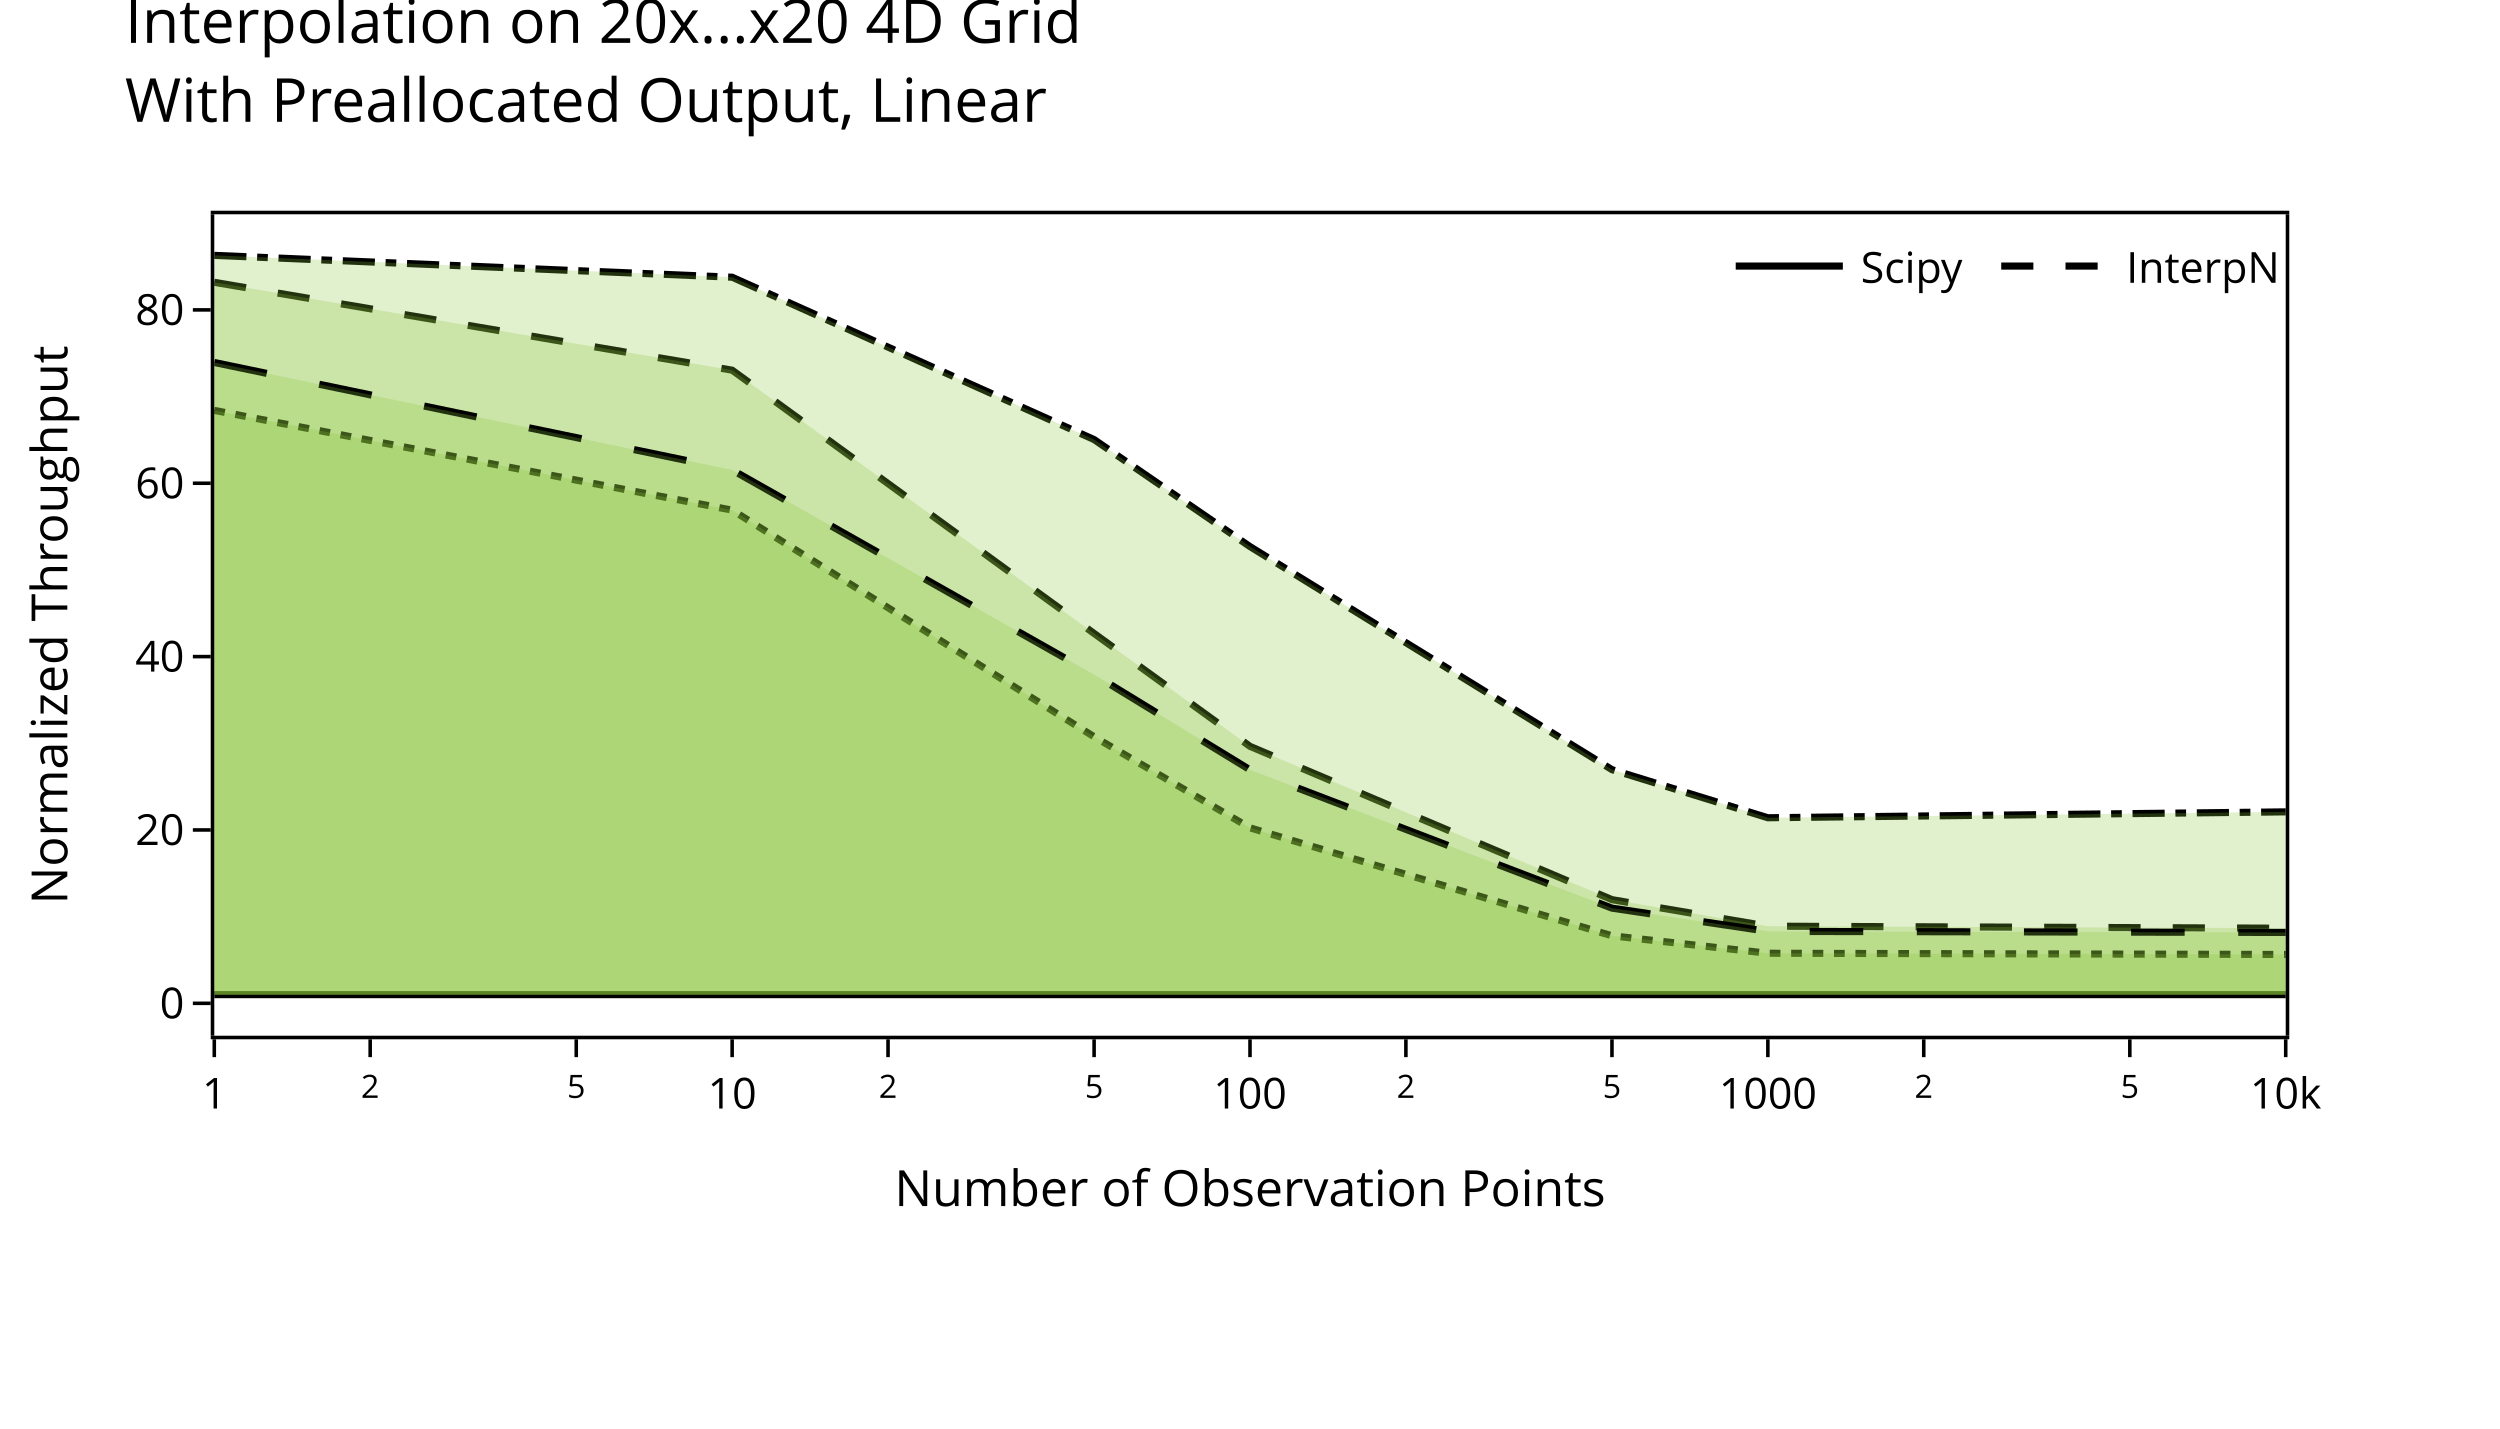
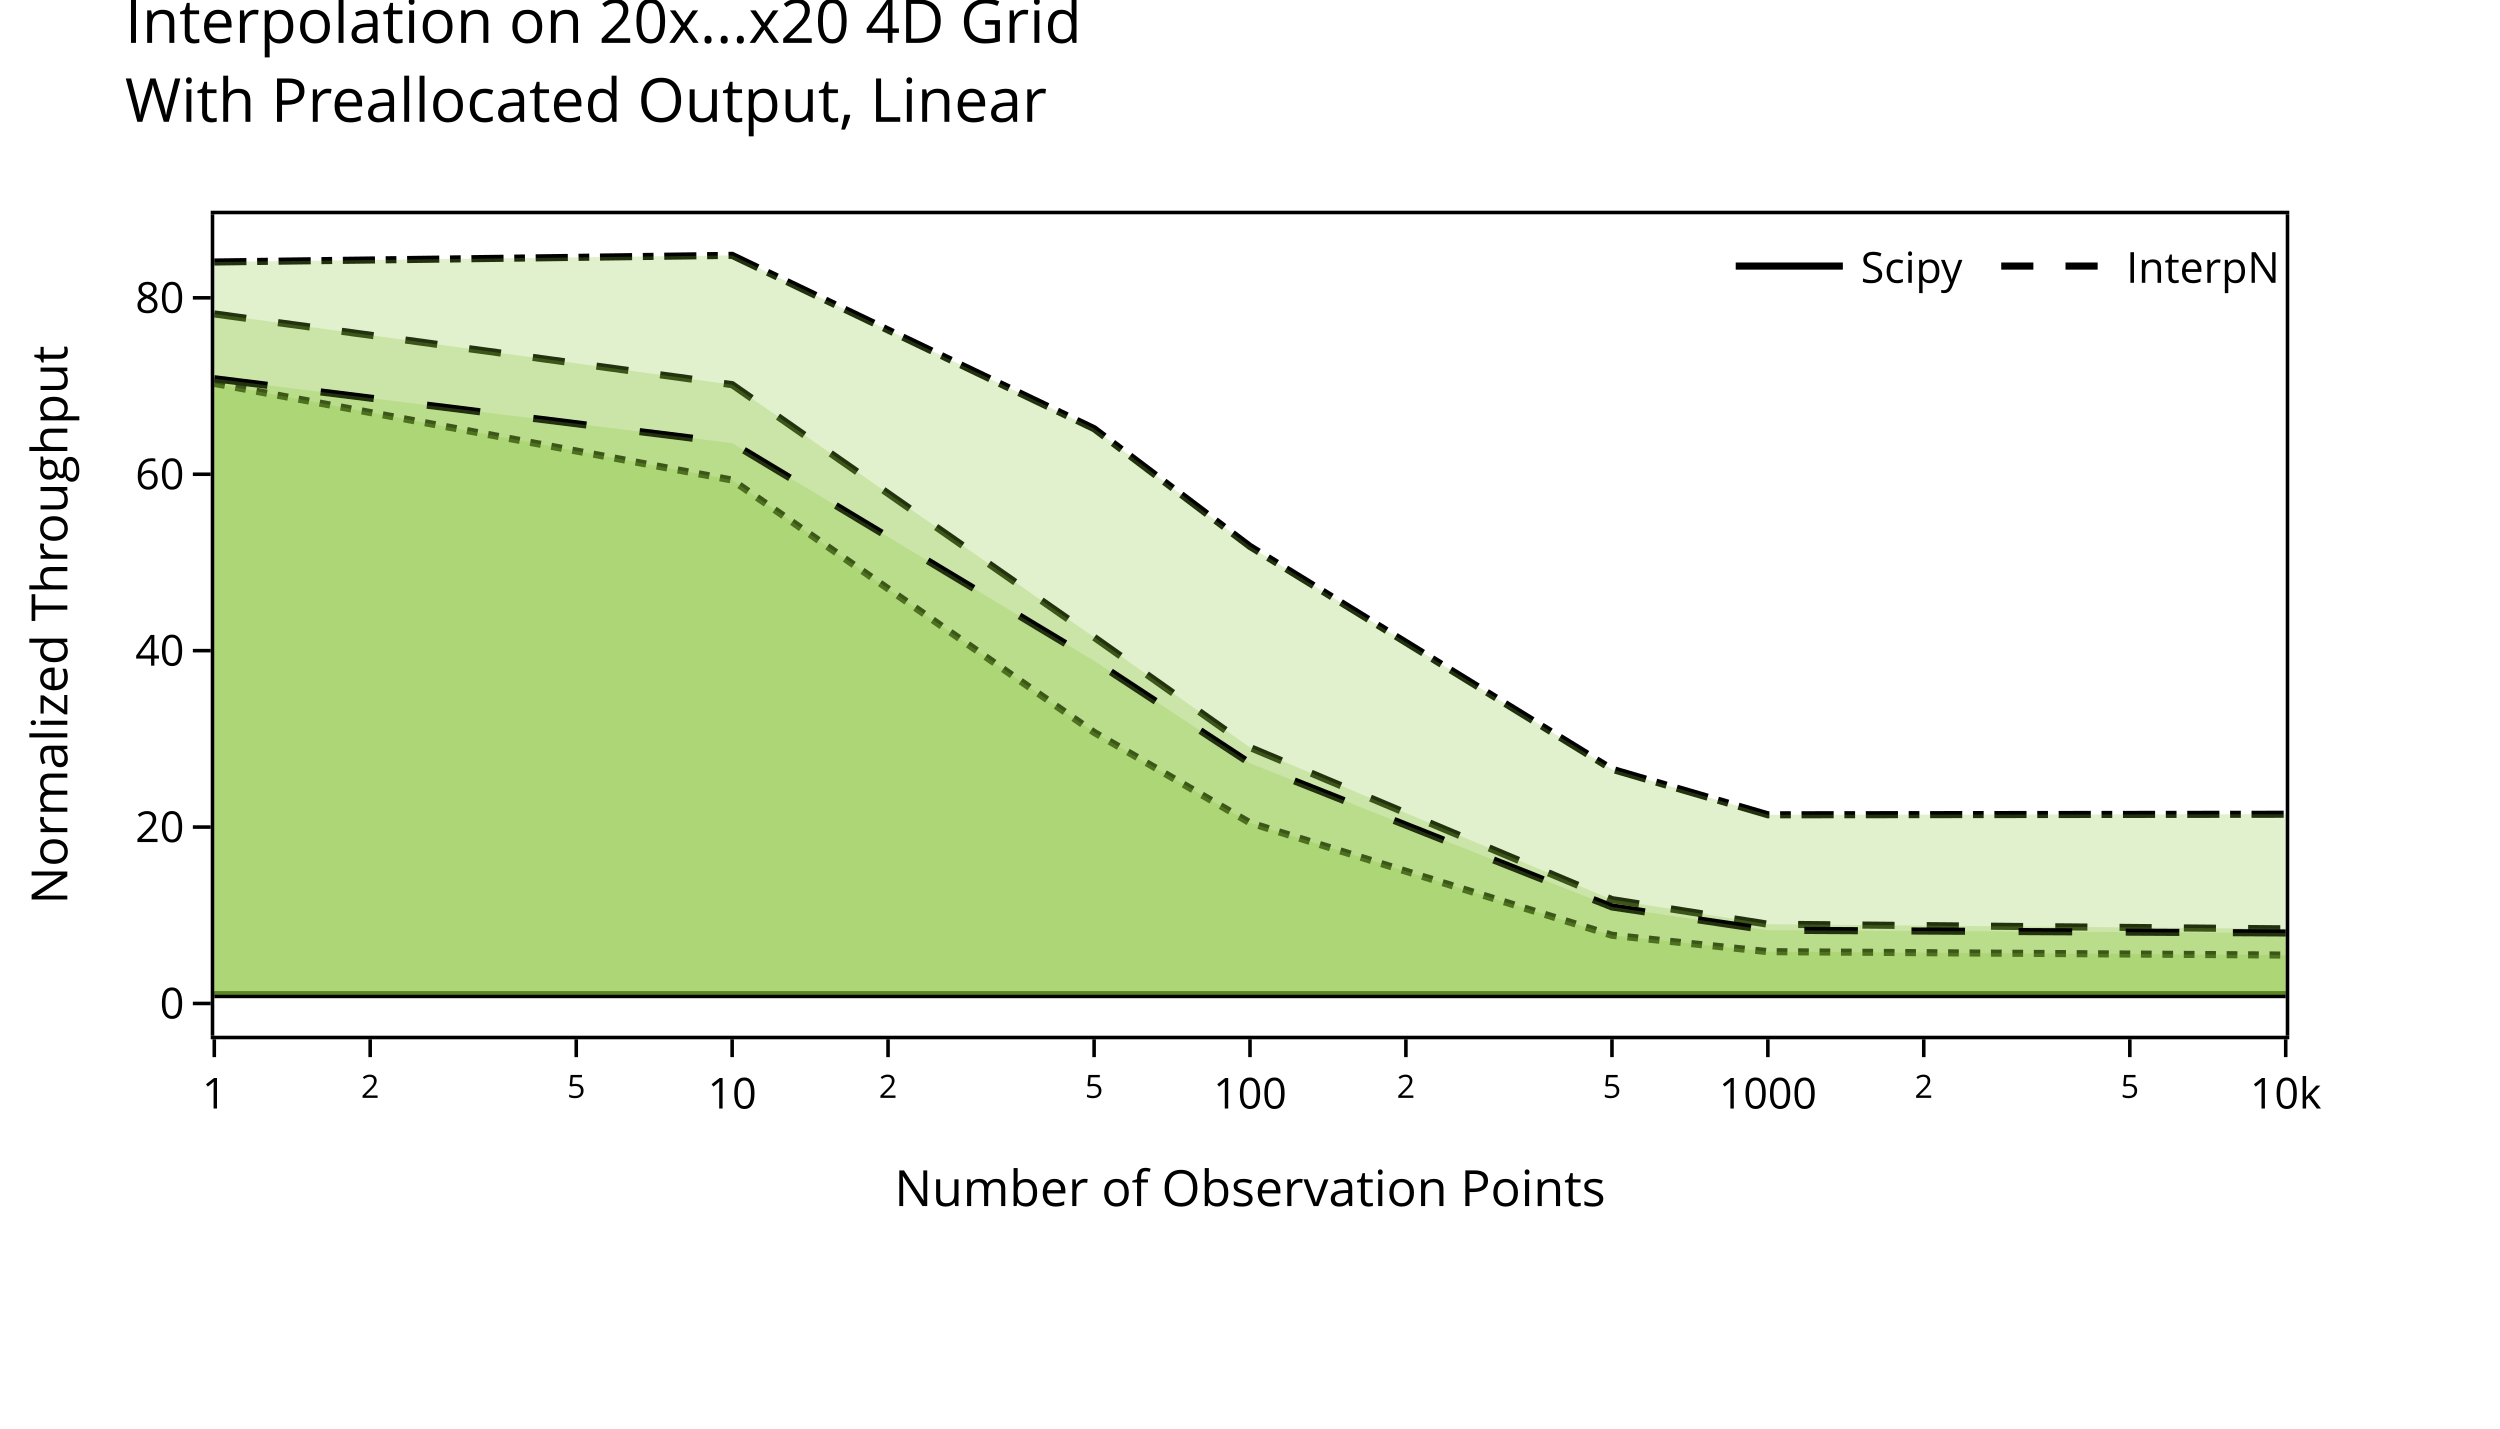
<svg xmlns="http://www.w3.org/2000/svg" class="main-svg" width="700" height="400" style="" viewBox="0 0 700 400">
  <rect x="0" y="0" width="700" height="400" style="fill: rgb(0, 0, 0); fill-opacity: 0;" />
-   <defs id="defs-593ff7">
+   <defs id="defs-4eeeb2">
    <g class="clips">
-       <clipPath id="clip593ff7xyplot" class="plotclip">
+       <clipPath id="clip4eeeb2xyplot" class="plotclip">
        <rect width="580" height="230" />
      </clipPath>
-       <clipPath class="axesclip" id="clip593ff7x">
+       <clipPath class="axesclip" id="clip4eeeb2x">
        <rect x="60" y="0" width="580" height="400" />
      </clipPath>
-       <clipPath class="axesclip" id="clip593ff7y">
+       <clipPath class="axesclip" id="clip4eeeb2y">
        <rect x="0" y="60" width="700" height="230" />
      </clipPath>
-       <clipPath class="axesclip" id="clip593ff7xy">
+       <clipPath class="axesclip" id="clip4eeeb2xy">
        <rect x="60" y="60" width="580" height="230" />
      </clipPath>
    </g>
    <g class="gradients" />
    <g class="patterns" />
  </defs>
  <g class="bglayer">
    <rect class="bg" x="60" y="60" width="580" height="230" style="fill: rgb(0, 0, 0); fill-opacity: 0; stroke-width: 0;" />
  </g>
  <g class="layer-below">
    <g class="imagelayer" />
    <g class="shapelayer" />
  </g>
  <g class="cartesianlayer">
    <g class="subplot xy">
      <g class="layer-subplot">
        <g class="shapelayer" />
        <g class="imagelayer" />
      </g>
      <g class="minor-gridlayer">
        <g class="x" />
        <g class="y" />
      </g>
      <g class="gridlayer">
        <g class="x" />
        <g class="y" />
      </g>
      <g class="zerolinelayer" />
      <g class="layer-between">
        <g class="shapelayer" />
        <g class="imagelayer" />
      </g>
      <path class="xlines-below" />
      <path class="ylines-below" />
      <g class="overlines-below" />
      <g class="xaxislayer-below" />
      <g class="yaxislayer-below" />
      <g class="overaxes-below" />
      <g class="overplot">
-         <g class="xy" transform="translate(60,60)" clip-path="url(#clip593ff7xyplot)">
+         <g class="xy" transform="translate(60,60)" clip-path="url(#clip4eeeb2xyplot)">
          <g class="scatterlayer mlayer">
-             <g class="trace scatter trace454a56" style="stroke-miterlimit: 2; opacity: 1;">
+             <g class="trace scatter traceeb1a98" style="stroke-miterlimit: 2; opacity: 1;">
              <g class="fills" />
              <g class="errorbars" />
              <g class="lines">
                <path class="js-line" d="M0,218.5L580,218.5" style="vector-effect: none; fill: none; stroke: rgb(0, 0, 0); stroke-opacity: 1; stroke-width: 2px; opacity: 1;" />
              </g>
              <g class="points" />
              <g class="text" />
            </g>
-             <g class="trace scatter tracecf3992" style="stroke-miterlimit: 2; opacity: 1;">
-               <g class="fills" />
-               <g class="errorbars" />
-               <g class="lines">
-                 <path class="js-line" d="M0,19.05L145,43.65L246.35,117.37L290,148.98L391.35,191.9L435,199.33L580,199.9" style="vector-effect: none; fill: none; stroke: rgb(0, 0, 0); stroke-opacity: 1; stroke-dasharray: 9px, 9px; stroke-width: 2px; opacity: 1;" />
-               </g>
-               <g class="points" />
-               <g class="text" />
-             </g>
-             <g class="trace scatter trace2517bc" style="stroke-miterlimit: 2; opacity: 1;">
+             <g class="trace scatter tracedfe0f2" style="stroke-miterlimit: 2; opacity: 1;">
+               <g class="fills" />
+               <g class="errorbars" />
+               <g class="lines">
+                 <path class="js-line" d="M0,27.9L145,47.7L246.35,118.43L290,149.29L391.35,191.89L435,198.78L580,200.08" style="vector-effect: none; fill: none; stroke: rgb(0, 0, 0); stroke-opacity: 1; stroke-dasharray: 9px, 9px; stroke-width: 2px; opacity: 1;" />
+               </g>
+               <g class="points" />
+               <g class="text" />
+             </g>
+             <g class="trace scatter trace41de14" style="stroke-miterlimit: 2; opacity: 1;">
              <g class="fills">
                <g>
-                   <path class="js-fill" d="M0,19.05L145,43.65L246.35,117.37L290,148.98L391.35,191.9L435,199.33L580,199.9L580,218.5L435,218.5L0,218.5Z" style="fill: rgb(139, 196, 59); fill-opacity: 0.25; stroke-width: 0;" />
+                   <path class="js-fill" d="M0,27.9L145,47.7L246.35,118.43L290,149.29L391.35,191.89L435,198.78L580,200.08L580,218.5L435,218.5L0,218.5Z" style="fill: rgb(139, 196, 59); fill-opacity: 0.25; stroke-width: 0;" />
                </g>
              </g>
              <g class="errorbars" />
              <g class="lines">
-                 <path class="js-line" d="M0,19.05L145,43.65L246.35,117.37L290,148.98L391.35,191.9L435,199.33L580,199.9L580,218.5L435,218.5L0,218.5" style="vector-effect: none; fill: none; stroke: rgb(0, 204, 150); stroke-opacity: 1; stroke-width: 0px; opacity: 1;" />
-               </g>
-               <g class="points" />
-               <g class="text" />
-             </g>
-             <g class="trace scatter trace2ee576" style="stroke-miterlimit: 2; opacity: 1;">
-               <g class="fills" />
-               <g class="errorbars" />
-               <g class="lines">
-                 <path class="js-line" d="M0,54.91L145,82.84L246.35,146.3L290,171.8L391.35,202.02L435,206.91L580,207.25" style="vector-effect: none; fill: none; stroke: rgb(0, 0, 0); stroke-opacity: 1; stroke-dasharray: 3px, 3px; stroke-width: 2px; opacity: 1;" />
-               </g>
-               <g class="points" />
-               <g class="text" />
-             </g>
-             <g class="trace scatter traceae0af3" style="stroke-miterlimit: 2; opacity: 1;">
+                 <path class="js-line" d="M0,27.9L145,47.7L246.35,118.43L290,149.29L391.35,191.89L435,198.78L580,200.08L580,218.5L435,218.5L0,218.5" style="vector-effect: none; fill: none; stroke: rgb(0, 204, 150); stroke-opacity: 1; stroke-width: 0px; opacity: 1;" />
+               </g>
+               <g class="points" />
+               <g class="text" />
+             </g>
+             <g class="trace scatter tracecbc44f" style="stroke-miterlimit: 2; opacity: 1;">
+               <g class="fills" />
+               <g class="errorbars" />
+               <g class="lines">
+                 <path class="js-line" d="M0,47.35L145,74.42L246.35,145.06L290,170.4L391.35,201.87L435,206.46L580,207.42" style="vector-effect: none; fill: none; stroke: rgb(0, 0, 0); stroke-opacity: 1; stroke-dasharray: 3px, 3px; stroke-width: 2px; opacity: 1;" />
+               </g>
+               <g class="points" />
+               <g class="text" />
+             </g>
+             <g class="trace scatter tracefbfd7b" style="stroke-miterlimit: 2; opacity: 1;">
              <g class="fills">
                <g>
-                   <path class="js-fill" d="M0,54.91L145,82.84L246.35,146.3L290,171.8L391.35,202.02L435,206.91L580,207.25L580,218.5L435,218.5L0,218.5Z" style="fill: rgb(139, 196, 59); fill-opacity: 0.25; stroke-width: 0;" />
+                   <path class="js-fill" d="M0,47.35L145,74.42L246.35,145.06L290,170.4L391.35,201.87L435,206.46L580,207.42L580,218.5L435,218.5L0,218.5Z" style="fill: rgb(139, 196, 59); fill-opacity: 0.25; stroke-width: 0;" />
                </g>
              </g>
              <g class="errorbars" />
              <g class="lines">
-                 <path class="js-line" d="M0,54.91L145,82.84L246.35,146.3L290,171.8L391.35,202.02L435,206.91L580,207.25L580,218.5L435,218.5L0,218.5" style="vector-effect: none; fill: none; stroke: rgb(255, 161, 90); stroke-opacity: 1; stroke-width: 0px; opacity: 1;" />
-               </g>
-               <g class="points" />
-               <g class="text" />
-             </g>
-             <g class="trace scatter tracebaf8c0" style="stroke-miterlimit: 2; opacity: 1;">
-               <g class="fills" />
-               <g class="errorbars" />
-               <g class="lines">
-                 <path class="js-line" d="M0,11.5L145,17.62L246.35,63.08L290,93.05L391.35,155.5L435,168.97L580,167.32" style="vector-effect: none; fill: none; stroke: rgb(0, 0, 0); stroke-opacity: 1; stroke-dasharray: 9px, 3px, 3px, 3px; stroke-width: 2px; opacity: 1;" />
-               </g>
-               <g class="points" />
-               <g class="text" />
-             </g>
-             <g class="trace scatter trace9c2e52" style="stroke-miterlimit: 2; opacity: 1;">
+                 <path class="js-line" d="M0,47.35L145,74.42L246.35,145.06L290,170.4L391.35,201.87L435,206.46L580,207.42L580,218.5L435,218.5L0,218.5" style="vector-effect: none; fill: none; stroke: rgb(255, 161, 90); stroke-opacity: 1; stroke-width: 0px; opacity: 1;" />
+               </g>
+               <g class="points" />
+               <g class="text" />
+             </g>
+             <g class="trace scatter trace5c9ecb" style="stroke-miterlimit: 2; opacity: 1;">
+               <g class="fills" />
+               <g class="errorbars" />
+               <g class="lines">
+                 <path class="js-line" d="M0,13.36L145,11.5L246.35,60.03L290,93.01L391.35,155.38L435,168.14L580,167.99" style="vector-effect: none; fill: none; stroke: rgb(0, 0, 0); stroke-opacity: 1; stroke-dasharray: 9px, 3px, 3px, 3px; stroke-width: 2px; opacity: 1;" />
+               </g>
+               <g class="points" />
+               <g class="text" />
+             </g>
+             <g class="trace scatter trace8e85f3" style="stroke-miterlimit: 2; opacity: 1;">
              <g class="fills">
                <g>
-                   <path class="js-fill" d="M0,11.5L145,17.62L246.35,63.08L290,93.05L391.35,155.5L435,168.97L580,167.32L580,218.5L435,218.5L0,218.5Z" style="fill: rgb(139, 196, 59); fill-opacity: 0.25; stroke-width: 0;" />
+                   <path class="js-fill" d="M0,13.36L145,11.5L246.35,60.03L290,93.01L391.35,155.38L435,168.14L580,167.99L580,218.5L435,218.5L0,218.5Z" style="fill: rgb(139, 196, 59); fill-opacity: 0.25; stroke-width: 0;" />
                </g>
              </g>
              <g class="errorbars" />
              <g class="lines">
-                 <path class="js-line" d="M0,11.5L145,17.62L246.35,63.08L290,93.05L391.35,155.5L435,168.97L580,167.32L580,218.5L435,218.5L0,218.5" style="vector-effect: none; fill: none; stroke: rgb(255, 102, 146); stroke-opacity: 1; stroke-width: 0px; opacity: 1;" />
-               </g>
-               <g class="points" />
-               <g class="text" />
-             </g>
-             <g class="trace scatter trace2965f2" style="stroke-miterlimit: 2; opacity: 1;">
-               <g class="fills" />
-               <g class="errorbars" />
-               <g class="lines">
-                 <path class="js-line" d="M0,41.5L145,71.59L246.35,128.89L290,155.55L391.35,194.28L435,200.79L580,201.09" style="vector-effect: none; fill: none; stroke: rgb(0, 0, 0); stroke-opacity: 1; stroke-dasharray: 15px, 15px; stroke-width: 2px; opacity: 1;" />
-               </g>
-               <g class="points" />
-               <g class="text" />
-             </g>
-             <g class="trace scatter tracea7013f" style="stroke-miterlimit: 2; opacity: 1;">
+                 <path class="js-line" d="M0,13.36L145,11.5L246.35,60.03L290,93.01L391.35,155.38L435,168.14L580,167.99L580,218.5L435,218.5L0,218.5" style="vector-effect: none; fill: none; stroke: rgb(255, 102, 146); stroke-opacity: 1; stroke-width: 0px; opacity: 1;" />
+               </g>
+               <g class="points" />
+               <g class="text" />
+             </g>
+             <g class="trace scatter tracee43c33" style="stroke-miterlimit: 2; opacity: 1;">
+               <g class="fills" />
+               <g class="errorbars" />
+               <g class="lines">
+                 <path class="js-line" d="M0,46.04L145,64.08L246.35,125.04L290,153.72L391.35,193.95L435,200.46L580,201.23" style="vector-effect: none; fill: none; stroke: rgb(0, 0, 0); stroke-opacity: 1; stroke-dasharray: 15px, 15px; stroke-width: 2px; opacity: 1;" />
+               </g>
+               <g class="points" />
+               <g class="text" />
+             </g>
+             <g class="trace scatter trace2c84cb" style="stroke-miterlimit: 2; opacity: 1;">
              <g class="fills">
                <g>
-                   <path class="js-fill" d="M0,41.5L145,71.59L246.35,128.89L290,155.55L391.35,194.28L435,200.79L580,201.09L580,218.5L435,218.5L0,218.5Z" style="fill: rgb(139, 196, 59); fill-opacity: 0.25; stroke-width: 0;" />
+                   <path class="js-fill" d="M0,46.04L145,64.08L246.35,125.04L290,153.72L391.35,193.95L435,200.46L580,201.23L580,218.5L435,218.5L0,218.5Z" style="fill: rgb(139, 196, 59); fill-opacity: 0.25; stroke-width: 0;" />
                </g>
              </g>
              <g class="errorbars" />
              <g class="lines">
-                 <path class="js-line" d="M0,41.5L145,71.59L246.35,128.89L290,155.55L391.35,194.28L435,200.79L580,201.09L580,218.5L435,218.5L0,218.5" style="vector-effect: none; fill: none; stroke: rgb(255, 151, 255); stroke-opacity: 1; stroke-width: 0px; opacity: 1;" />
+                 <path class="js-line" d="M0,46.04L145,64.08L246.35,125.04L290,153.72L391.35,193.95L435,200.46L580,201.23L580,218.5L435,218.5L0,218.5" style="vector-effect: none; fill: none; stroke: rgb(255, 151, 255); stroke-opacity: 1; stroke-width: 0px; opacity: 1;" />
              </g>
              <g class="points" />
              <g class="text" />
            </g>
          </g>
        </g>
      </g>
      <path class="xlines-above crisp" d="M59,290.5H641M59,59.5H641" style="fill: none; stroke-width: 1px; stroke: rgb(0, 0, 0); stroke-opacity: 1;" />
      <path class="ylines-above crisp" d="M59.5,60V290M640.5,60V290" style="fill: none; stroke-width: 1px; stroke: rgb(0, 0, 0); stroke-opacity: 1;" />
      <g class="overlines-above" />
      <g class="xaxislayer-above">
        <path class="xtick ticks crisp" d="M0,291v5" transform="translate(60,0)" style="stroke: rgb(0, 0, 0); stroke-opacity: 1; stroke-width: 1px;" />
        <path class="xtick ticks crisp" d="M0,291v5" transform="translate(103.65,0)" style="stroke: rgb(0, 0, 0); stroke-opacity: 1; stroke-width: 1px;" />
        <path class="xtick ticks crisp" d="M0,291v5" transform="translate(161.35,0)" style="stroke: rgb(0, 0, 0); stroke-opacity: 1; stroke-width: 1px;" />
        <path class="xtick ticks crisp" d="M0,291v5" transform="translate(205,0)" style="stroke: rgb(0, 0, 0); stroke-opacity: 1; stroke-width: 1px;" />
        <path class="xtick ticks crisp" d="M0,291v5" transform="translate(248.65,0)" style="stroke: rgb(0, 0, 0); stroke-opacity: 1; stroke-width: 1px;" />
        <path class="xtick ticks crisp" d="M0,291v5" transform="translate(306.35,0)" style="stroke: rgb(0, 0, 0); stroke-opacity: 1; stroke-width: 1px;" />
        <path class="xtick ticks crisp" d="M0,291v5" transform="translate(350,0)" style="stroke: rgb(0, 0, 0); stroke-opacity: 1; stroke-width: 1px;" />
        <path class="xtick ticks crisp" d="M0,291v5" transform="translate(393.65,0)" style="stroke: rgb(0, 0, 0); stroke-opacity: 1; stroke-width: 1px;" />
        <path class="xtick ticks crisp" d="M0,291v5" transform="translate(451.35,0)" style="stroke: rgb(0, 0, 0); stroke-opacity: 1; stroke-width: 1px;" />
        <path class="xtick ticks crisp" d="M0,291v5" transform="translate(495,0)" style="stroke: rgb(0, 0, 0); stroke-opacity: 1; stroke-width: 1px;" />
        <path class="xtick ticks crisp" d="M0,291v5" transform="translate(538.65,0)" style="stroke: rgb(0, 0, 0); stroke-opacity: 1; stroke-width: 1px;" />
        <path class="xtick ticks crisp" d="M0,291v5" transform="translate(596.35,0)" style="stroke: rgb(0, 0, 0); stroke-opacity: 1; stroke-width: 1px;" />
        <path class="xtick ticks crisp" d="M0,291v5" transform="translate(640,0)" style="stroke: rgb(0, 0, 0); stroke-opacity: 1; stroke-width: 1px;" />
        <g class="xtick">
          <text text-anchor="middle" x="0" y="310.4" transform="translate(60,0)" style="font-family: 'Open Sans', verdana, arial, sans-serif; font-size: 12px; fill: rgb(0, 0, 0); fill-opacity: 1; white-space: pre; opacity: 1;">1</text>
        </g>
        <g class="xtick">
          <text text-anchor="middle" x="0" y="307.4" style="font-family: 'Open Sans', verdana, arial, sans-serif; font-size: 9px; fill: rgb(0, 0, 0); fill-opacity: 1; white-space: pre; opacity: 1;" transform="translate(103.65,0)">2</text>
        </g>
        <g class="xtick">
          <text text-anchor="middle" x="0" y="307.4" style="font-family: 'Open Sans', verdana, arial, sans-serif; font-size: 9px; fill: rgb(0, 0, 0); fill-opacity: 1; white-space: pre; opacity: 1;" transform="translate(161.35,0)">5</text>
        </g>
        <g class="xtick">
          <text text-anchor="middle" x="0" y="310.4" style="font-family: 'Open Sans', verdana, arial, sans-serif; font-size: 12px; fill: rgb(0, 0, 0); fill-opacity: 1; white-space: pre; opacity: 1;" transform="translate(205,0)">10</text>
        </g>
        <g class="xtick">
          <text text-anchor="middle" x="0" y="307.4" style="font-family: 'Open Sans', verdana, arial, sans-serif; font-size: 9px; fill: rgb(0, 0, 0); fill-opacity: 1; white-space: pre; opacity: 1;" transform="translate(248.65,0)">2</text>
        </g>
        <g class="xtick">
          <text text-anchor="middle" x="0" y="307.4" style="font-family: 'Open Sans', verdana, arial, sans-serif; font-size: 9px; fill: rgb(0, 0, 0); fill-opacity: 1; white-space: pre; opacity: 1;" transform="translate(306.35,0)">5</text>
        </g>
        <g class="xtick">
          <text text-anchor="middle" x="0" y="310.4" style="font-family: 'Open Sans', verdana, arial, sans-serif; font-size: 12px; fill: rgb(0, 0, 0); fill-opacity: 1; white-space: pre; opacity: 1;" transform="translate(350,0)">100</text>
        </g>
        <g class="xtick">
          <text text-anchor="middle" x="0" y="307.4" style="font-family: 'Open Sans', verdana, arial, sans-serif; font-size: 9px; fill: rgb(0, 0, 0); fill-opacity: 1; white-space: pre; opacity: 1;" transform="translate(393.65,0)">2</text>
        </g>
        <g class="xtick">
          <text text-anchor="middle" x="0" y="307.4" style="font-family: 'Open Sans', verdana, arial, sans-serif; font-size: 9px; fill: rgb(0, 0, 0); fill-opacity: 1; white-space: pre; opacity: 1;" transform="translate(451.35,0)">5</text>
        </g>
        <g class="xtick">
          <text text-anchor="middle" x="0" y="310.4" style="font-family: 'Open Sans', verdana, arial, sans-serif; font-size: 12px; fill: rgb(0, 0, 0); fill-opacity: 1; white-space: pre; opacity: 1;" transform="translate(495,0)">1000</text>
        </g>
        <g class="xtick">
          <text text-anchor="middle" x="0" y="307.4" style="font-family: 'Open Sans', verdana, arial, sans-serif; font-size: 9px; fill: rgb(0, 0, 0); fill-opacity: 1; white-space: pre; opacity: 1;" transform="translate(538.65,0)">2</text>
        </g>
        <g class="xtick">
          <text text-anchor="middle" x="0" y="307.4" style="font-family: 'Open Sans', verdana, arial, sans-serif; font-size: 9px; fill: rgb(0, 0, 0); fill-opacity: 1; white-space: pre; opacity: 1;" transform="translate(596.35,0)">5</text>
        </g>
        <g class="xtick">
          <text text-anchor="middle" x="0" y="310.4" style="font-family: 'Open Sans', verdana, arial, sans-serif; font-size: 12px; fill: rgb(0, 0, 0); fill-opacity: 1; white-space: pre; opacity: 1;" transform="translate(640,0)">10k</text>
        </g>
      </g>
      <g class="yaxislayer-above">
-         <path class="ytick ticks crisp" d="M59,0h-5" transform="translate(0,280.93)" style="stroke: rgb(0, 0, 0); stroke-opacity: 1; stroke-width: 1px;" />
-         <path class="ytick ticks crisp" d="M59,0h-5" transform="translate(0,232.39)" style="stroke: rgb(0, 0, 0); stroke-opacity: 1; stroke-width: 1px;" />
-         <path class="ytick ticks crisp" d="M59,0h-5" transform="translate(0,183.85)" style="stroke: rgb(0, 0, 0); stroke-opacity: 1; stroke-width: 1px;" />
-         <path class="ytick ticks crisp" d="M59,0h-5" transform="translate(0,135.31)" style="stroke: rgb(0, 0, 0); stroke-opacity: 1; stroke-width: 1px;" />
-         <path class="ytick ticks crisp" d="M59,0h-5" transform="translate(0,86.77)" style="stroke: rgb(0, 0, 0); stroke-opacity: 1; stroke-width: 1px;" />
-         <g class="ytick">
-           <text text-anchor="end" x="51.6" y="4.2" transform="translate(0,280.93)" style="font-family: 'Open Sans', verdana, arial, sans-serif; font-size: 12px; fill: rgb(0, 0, 0); fill-opacity: 1; white-space: pre; opacity: 1;">0</text>
-         </g>
-         <g class="ytick">
-           <text text-anchor="end" x="51.6" y="4.2" style="font-family: 'Open Sans', verdana, arial, sans-serif; font-size: 12px; fill: rgb(0, 0, 0); fill-opacity: 1; white-space: pre; opacity: 1;" transform="translate(0,232.39)">20</text>
-         </g>
-         <g class="ytick">
-           <text text-anchor="end" x="51.6" y="4.2" style="font-family: 'Open Sans', verdana, arial, sans-serif; font-size: 12px; fill: rgb(0, 0, 0); fill-opacity: 1; white-space: pre; opacity: 1;" transform="translate(0,183.85)">40</text>
-         </g>
-         <g class="ytick">
-           <text text-anchor="end" x="51.6" y="4.2" style="font-family: 'Open Sans', verdana, arial, sans-serif; font-size: 12px; fill: rgb(0, 0, 0); fill-opacity: 1; white-space: pre; opacity: 1;" transform="translate(0,135.31)">60</text>
-         </g>
-         <g class="ytick">
-           <text text-anchor="end" x="51.6" y="4.2" style="font-family: 'Open Sans', verdana, arial, sans-serif; font-size: 12px; fill: rgb(0, 0, 0); fill-opacity: 1; white-space: pre; opacity: 1;" transform="translate(0,86.77)">80</text>
+         <path class="ytick ticks crisp" d="M59,0h-5" transform="translate(0,280.97)" style="stroke: rgb(0, 0, 0); stroke-opacity: 1; stroke-width: 1px;" />
+         <path class="ytick ticks crisp" d="M59,0h-5" transform="translate(0,231.58)" style="stroke: rgb(0, 0, 0); stroke-opacity: 1; stroke-width: 1px;" />
+         <path class="ytick ticks crisp" d="M59,0h-5" transform="translate(0,182.18)" style="stroke: rgb(0, 0, 0); stroke-opacity: 1; stroke-width: 1px;" />
+         <path class="ytick ticks crisp" d="M59,0h-5" transform="translate(0,132.79)" style="stroke: rgb(0, 0, 0); stroke-opacity: 1; stroke-width: 1px;" />
+         <path class="ytick ticks crisp" d="M59,0h-5" transform="translate(0,83.39)" style="stroke: rgb(0, 0, 0); stroke-opacity: 1; stroke-width: 1px;" />
+         <g class="ytick">
+           <text text-anchor="end" x="51.6" y="4.2" transform="translate(0,280.97)" style="font-family: 'Open Sans', verdana, arial, sans-serif; font-size: 12px; fill: rgb(0, 0, 0); fill-opacity: 1; white-space: pre; opacity: 1;">0</text>
+         </g>
+         <g class="ytick">
+           <text text-anchor="end" x="51.6" y="4.2" style="font-family: 'Open Sans', verdana, arial, sans-serif; font-size: 12px; fill: rgb(0, 0, 0); fill-opacity: 1; white-space: pre; opacity: 1;" transform="translate(0,231.58)">20</text>
+         </g>
+         <g class="ytick">
+           <text text-anchor="end" x="51.6" y="4.2" style="font-family: 'Open Sans', verdana, arial, sans-serif; font-size: 12px; fill: rgb(0, 0, 0); fill-opacity: 1; white-space: pre; opacity: 1;" transform="translate(0,182.18)">40</text>
+         </g>
+         <g class="ytick">
+           <text text-anchor="end" x="51.6" y="4.2" style="font-family: 'Open Sans', verdana, arial, sans-serif; font-size: 12px; fill: rgb(0, 0, 0); fill-opacity: 1; white-space: pre; opacity: 1;" transform="translate(0,132.79)">60</text>
+         </g>
+         <g class="ytick">
+           <text text-anchor="end" x="51.6" y="4.2" style="font-family: 'Open Sans', verdana, arial, sans-serif; font-size: 12px; fill: rgb(0, 0, 0); fill-opacity: 1; white-space: pre; opacity: 1;" transform="translate(0,83.39)">80</text>
        </g>
      </g>
      <g class="overaxes-above" />
    </g>
  </g>
  <g class="polarlayer" />
  <g class="smithlayer" />
  <g class="ternarylayer" />
  <g class="geolayer" />
  <g class="funnelarealayer" />
  <g class="pielayer" />
  <g class="iciclelayer" />
  <g class="treemaplayer" />
  <g class="sunburstlayer" />
  <g class="glimages" />
-   <defs id="topdefs-593ff7">
+   <defs id="topdefs-4eeeb2">
    <g class="clips" />
-     <clipPath id="legend593ff7">
+     <clipPath id="legend4eeeb2">
      <rect width="159" height="29" x="0" y="0" />
    </clipPath>
  </defs>
  <g class="layer-above">
    <g class="imagelayer" />
    <g class="shapelayer" />
  </g>
  <g class="infolayer">
    <g class="legend" pointer-events="all" transform="translate(481,60)">
      <rect class="bg" shape-rendering="crispEdges" style="stroke: rgb(68, 68, 68); stroke-opacity: 1; fill: rgb(0, 0, 0); fill-opacity: 0; stroke-width: 0px;" width="159" height="29" x="0" y="0" />
-       <g class="scrollbox" transform="" clip-path="url(#legend593ff7)">
+       <g class="scrollbox" transform="" clip-path="url(#legend4eeeb2)">
        <g class="groups">
          <g class="traces" transform="translate(0,14.5)" style="opacity: 1;">
            <text class="legendtext" text-anchor="start" x="40" y="4.68" style="font-family: 'Open Sans', verdana, arial, sans-serif; font-size: 12px; fill: rgb(0, 0, 0); fill-opacity: 1; white-space: pre;">Scipy</text>
            <g class="layers" style="opacity: 1;">
              <g class="legendfill" />
              <g class="legendlines">
                <path class="js-line" d="M5,0h30" style="fill: none; stroke: rgb(0, 0, 0); stroke-opacity: 1; stroke-width: 2px;" />
              </g>
              <g class="legendsymbols">
                <g class="legendpoints" />
              </g>
            </g>
            <rect class="legendtoggle" x="0" y="-9.5" width="71.844" height="19" style="fill: rgb(0, 0, 0); fill-opacity: 0;" />
          </g>
          <g class="traces" transform="translate(74.34375,14.5)" style="opacity: 1;">
            <text class="legendtext" text-anchor="start" x="40" y="4.68" style="font-family: 'Open Sans', verdana, arial, sans-serif; font-size: 12px; fill: rgb(0, 0, 0); fill-opacity: 1; white-space: pre;">InterpN</text>
            <g class="layers" style="opacity: 1;">
              <g class="legendfill" />
              <g class="legendlines">
                <path class="js-line" d="M5,0h30" style="fill: none; stroke: rgb(0, 0, 0); stroke-opacity: 1; stroke-dasharray: 9px, 9px; stroke-width: 2px;" />
              </g>
              <g class="legendsymbols">
                <g class="legendpoints" />
              </g>
            </g>
            <rect class="legendtoggle" x="0" y="-9.5" width="81.859" height="19" style="fill: rgb(0, 0, 0); fill-opacity: 0;" />
          </g>
        </g>
      </g>
      <rect class="scrollbar" rx="20" ry="3" width="0" height="0" style="fill: rgb(128, 139, 164); fill-opacity: 1;" x="0" y="0" />
    </g>
    <g class="g-gtitle">
      <text class="gtitle" x="35" y="12" text-anchor="start" dy="0.7em" style="opacity: 1; font-family: 'Open Sans', verdana, arial, sans-serif; font-size: 17px; fill: rgb(0, 0, 0); fill-opacity: 1; white-space: pre;">
        <tspan class="line" dy="0em" x="35" y="12">Interpolation on 20x...x20 4D Grid</tspan>
        <tspan class="line" dy="1.3em" x="35" y="12">With Preallocated Output, Linear</tspan>
      </text>
    </g>
    <g class="g-xtitle">
      <text class="xtitle" x="350" y="337.706" text-anchor="middle" style="opacity: 1; font-family: 'Open Sans', verdana, arial, sans-serif; font-size: 14px; fill: rgb(0, 0, 0); fill-opacity: 1; white-space: pre;">Number of Observation Points</text>
    </g>
    <g class="g-ytitle">
      <text class="ytitle" transform="rotate(-90,18.85,175)" x="18.85" y="175" text-anchor="middle" style="opacity: 1; font-family: 'Open Sans', verdana, arial, sans-serif; font-size: 14px; fill: rgb(0, 0, 0); fill-opacity: 1; white-space: pre;">Normalized Throughput</text>
    </g>
  </g>
</svg>
